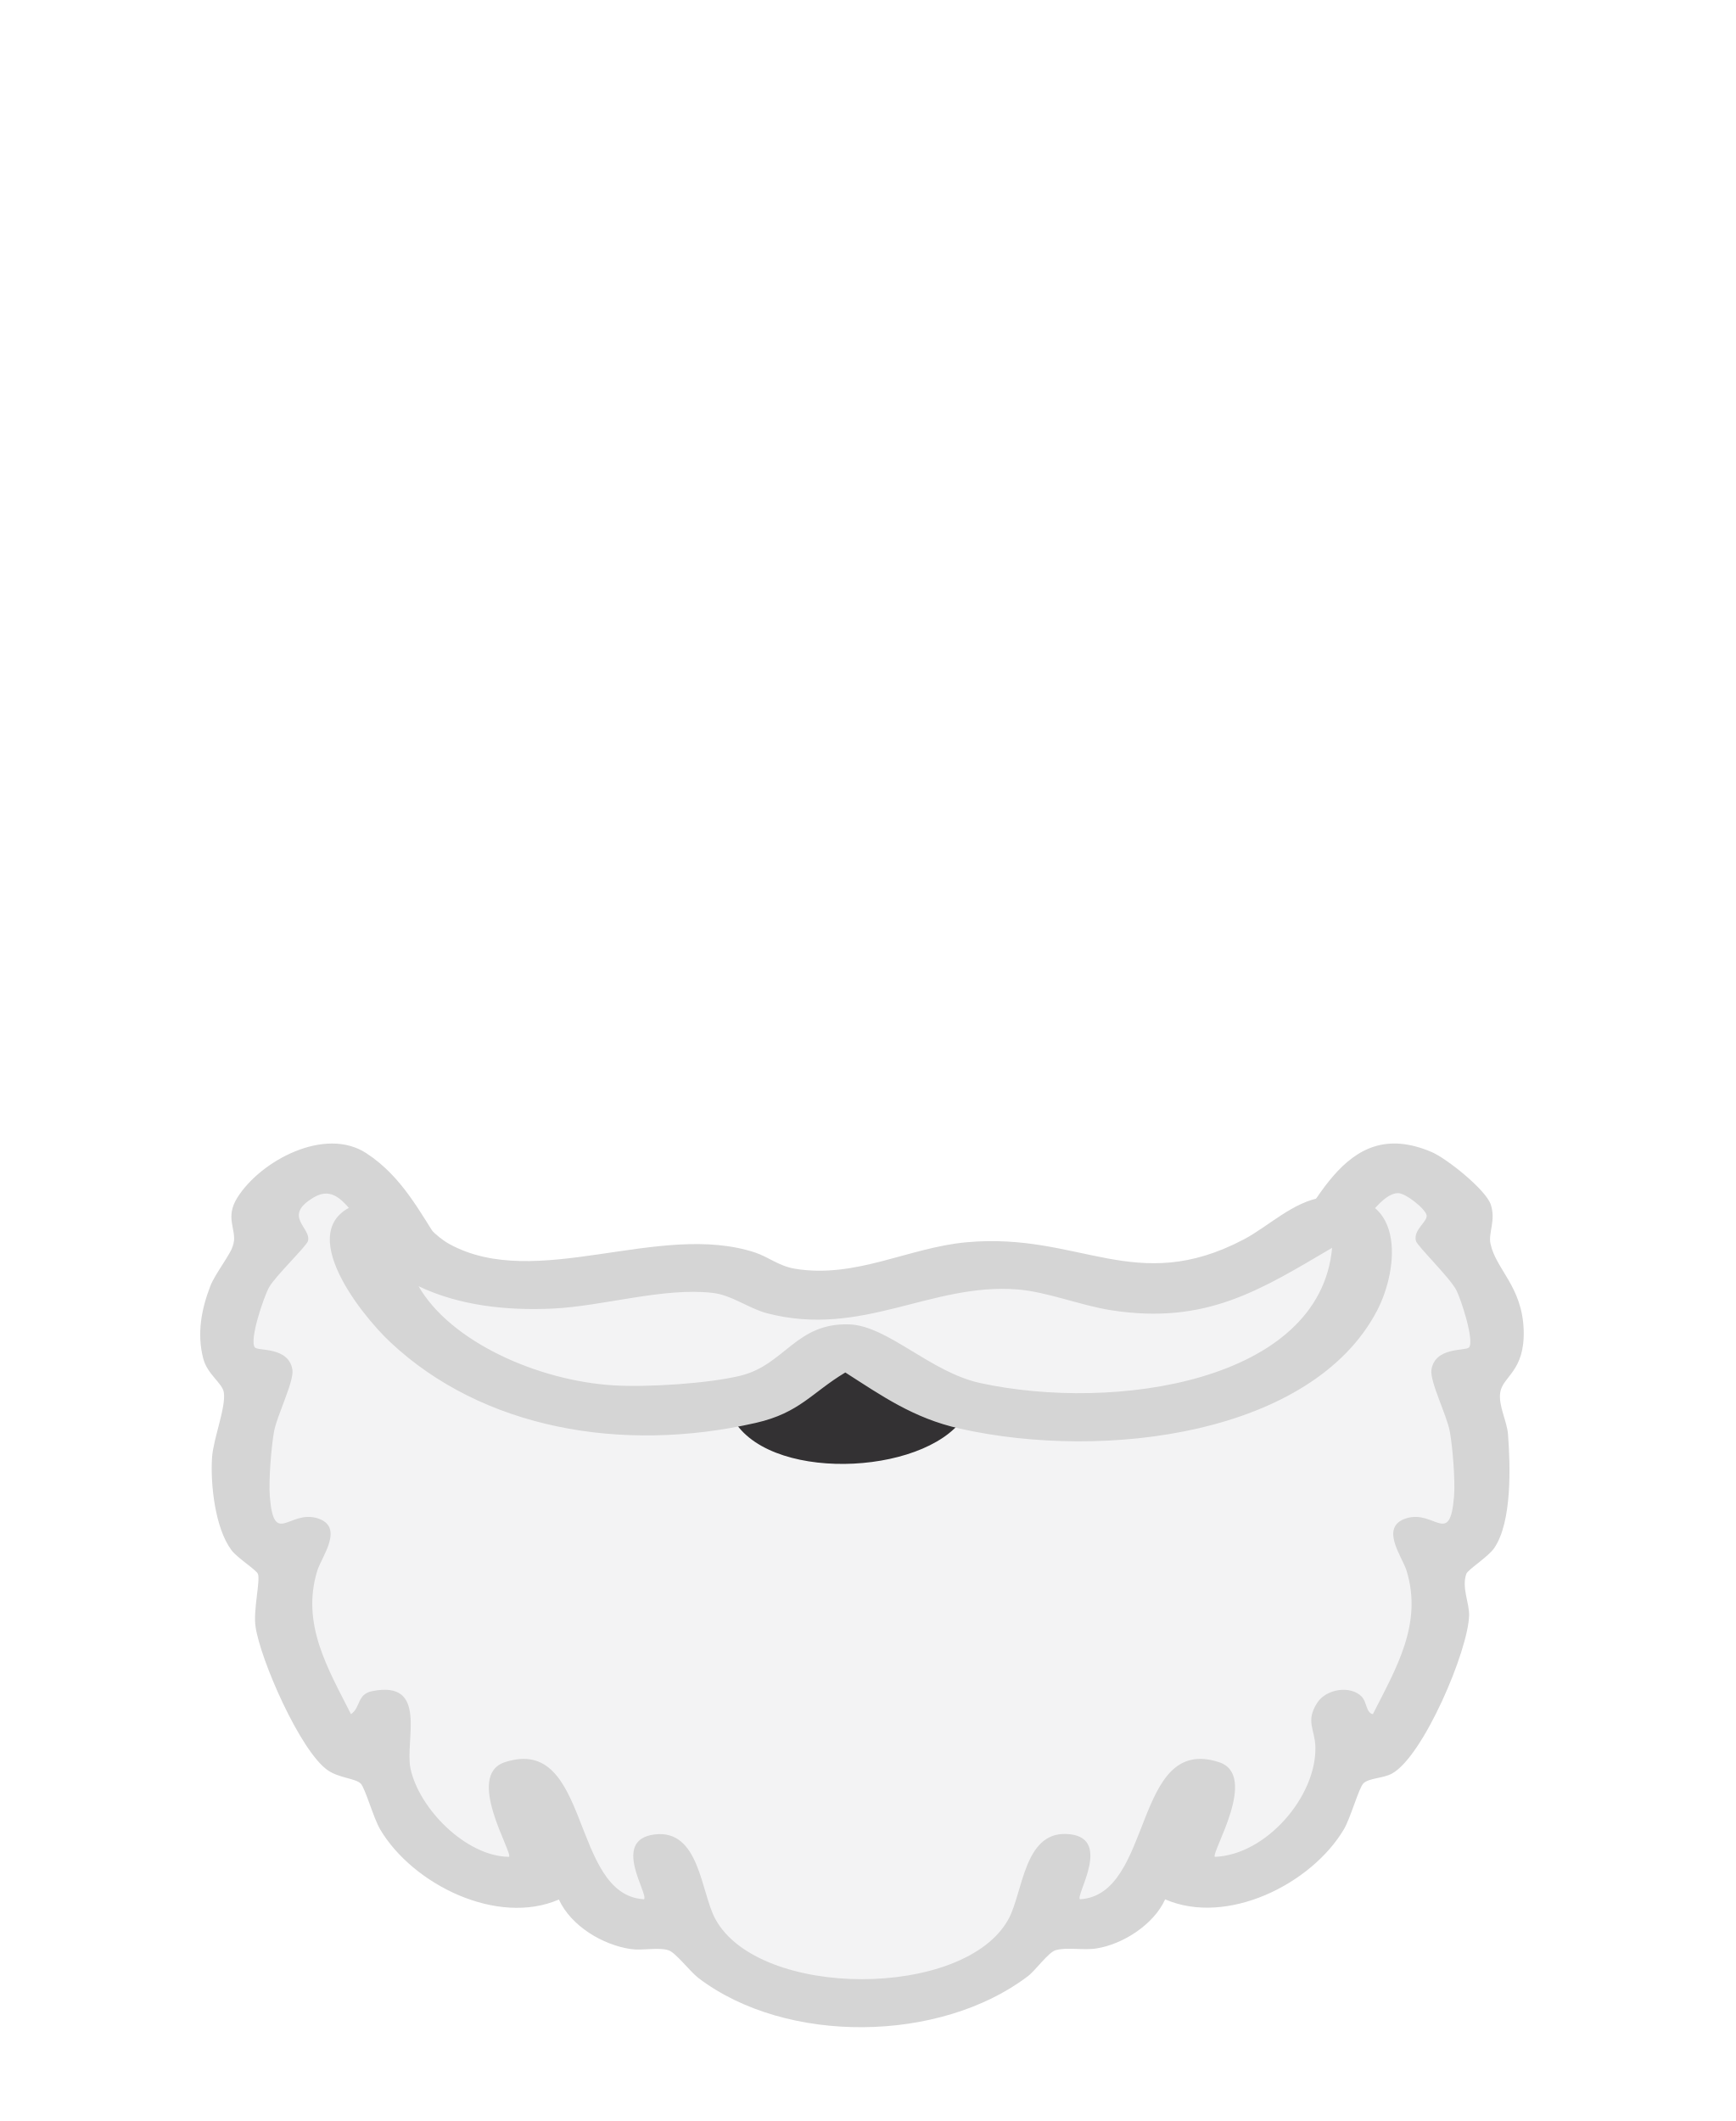
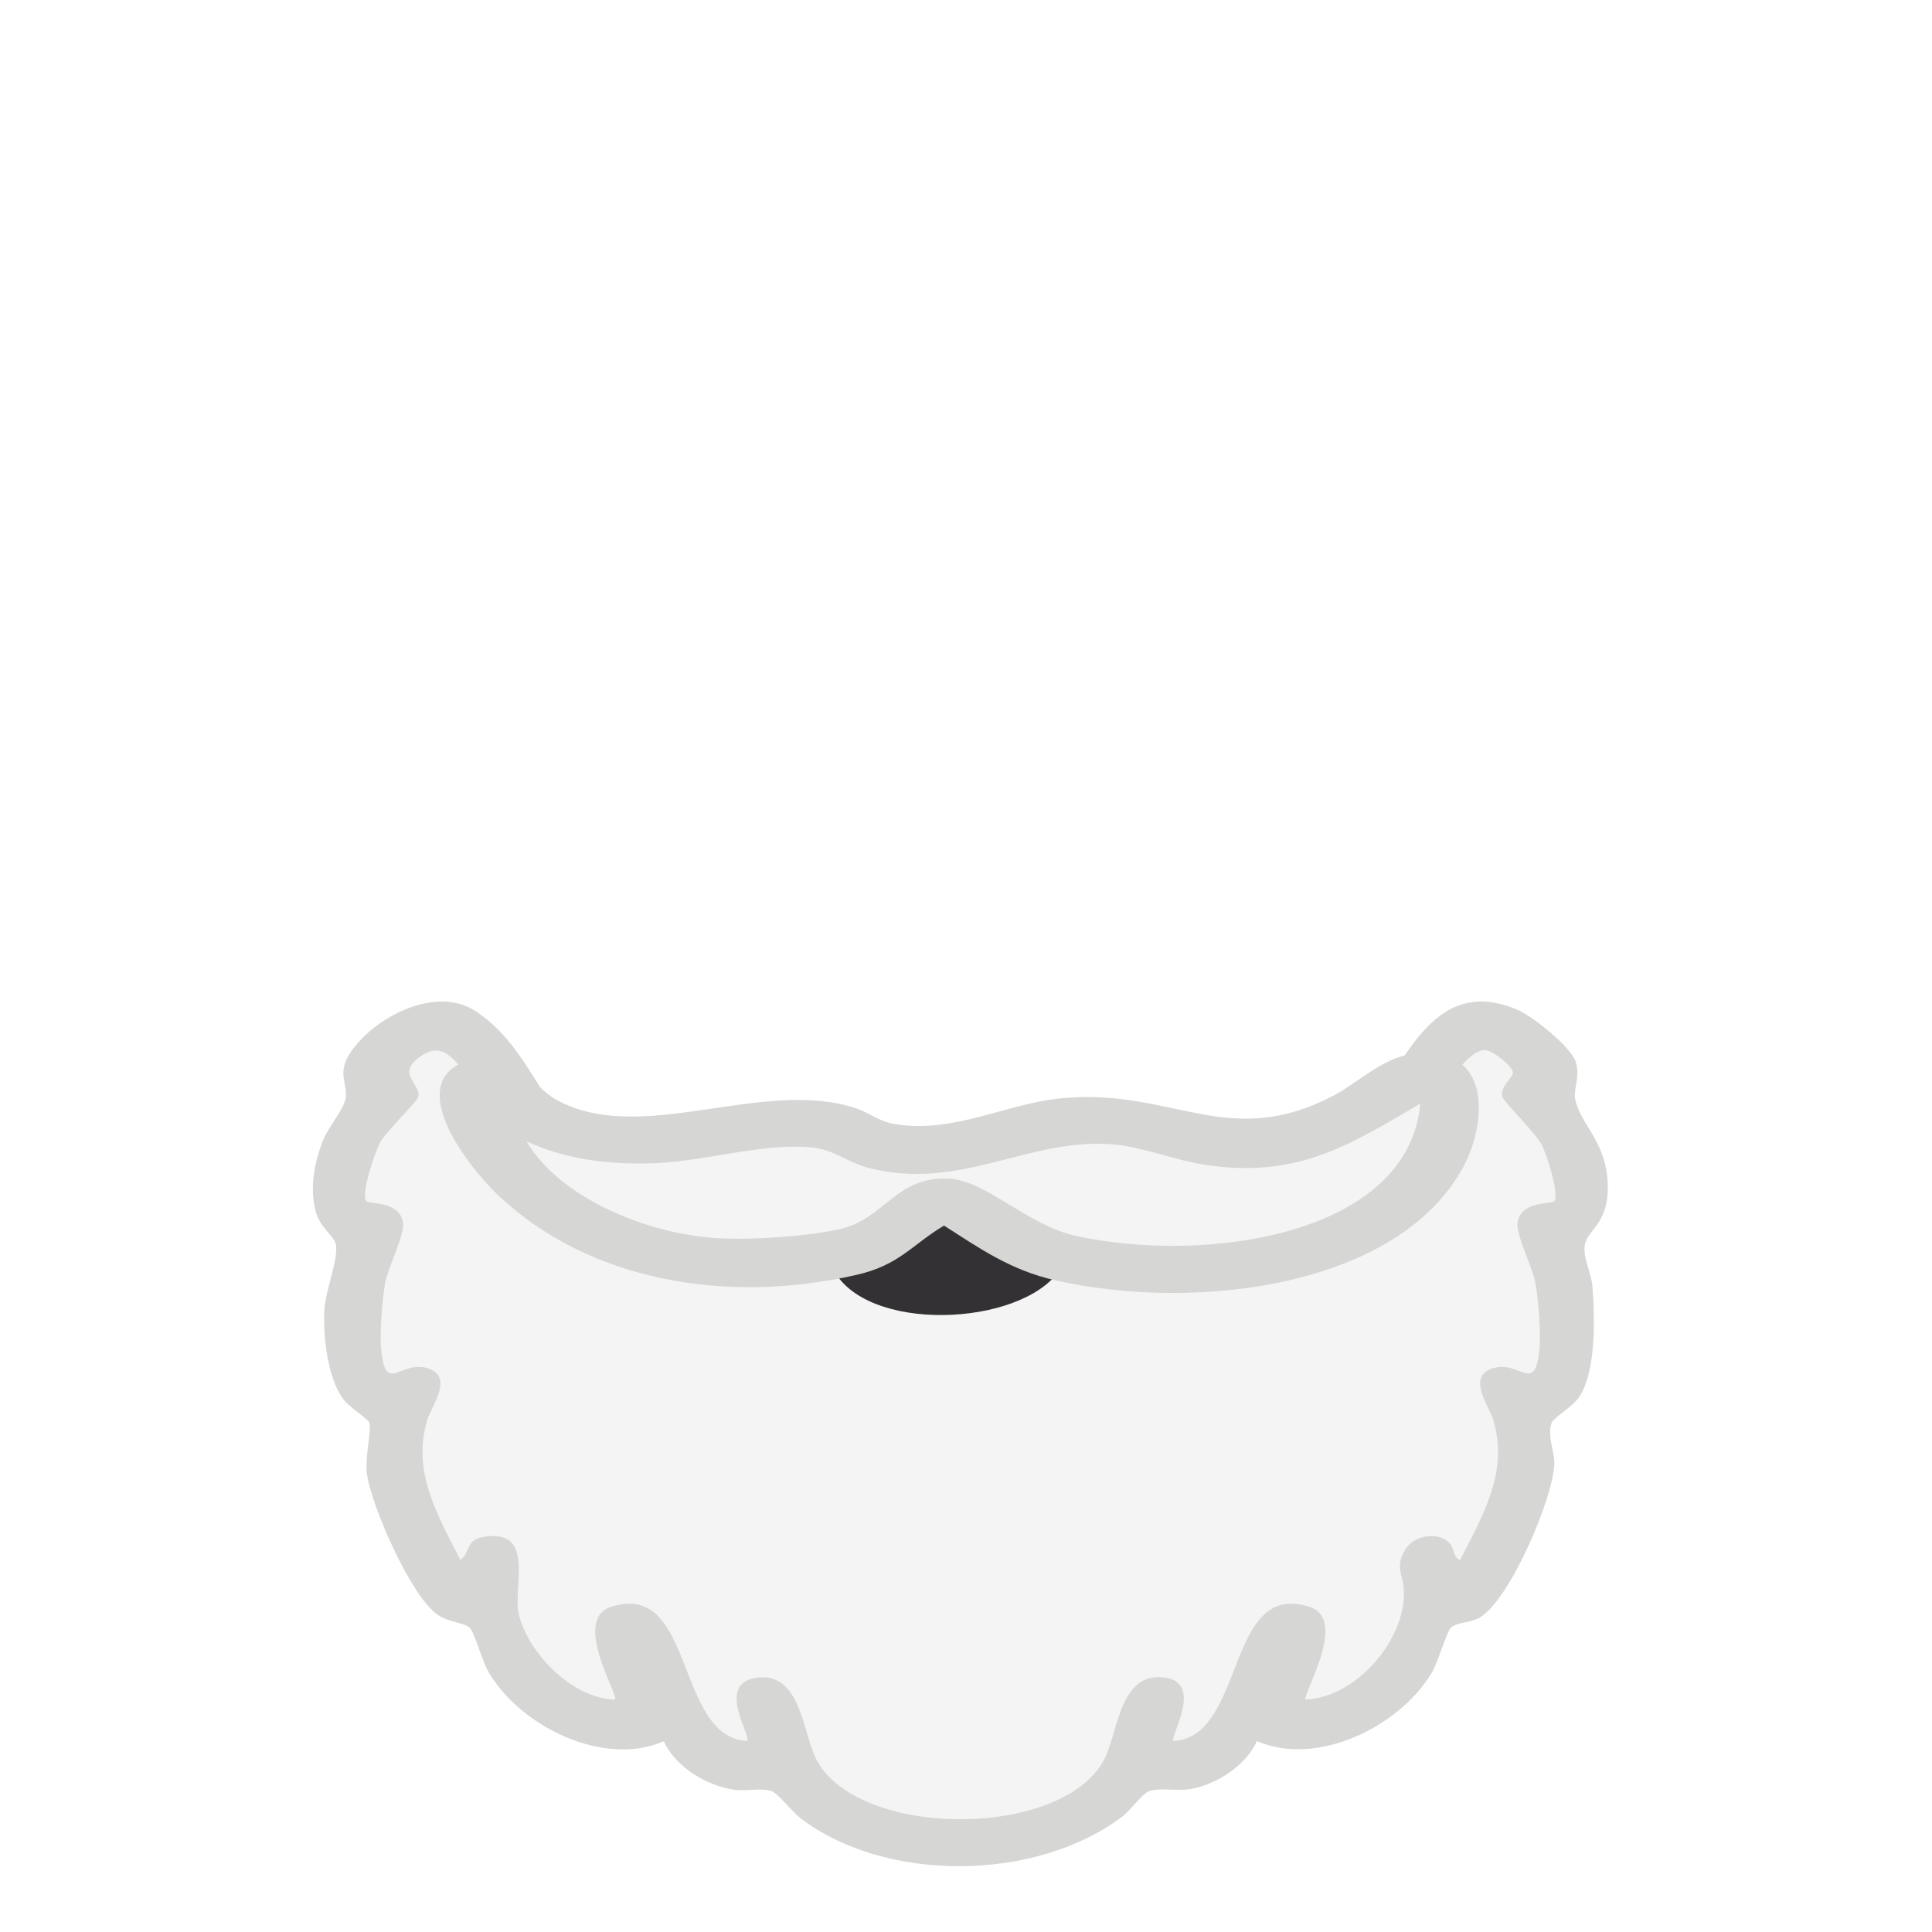
- <svg xmlns="http://www.w3.org/2000/svg" id="Mouth-Slot" viewBox="0 0 450 550">
+ <svg xmlns="http://www.w3.org/2000/svg" id="Mouth-Slot" viewBox="0 0 512 512">
  <defs>
    <style>
      .cls-1 {
-         fill: #f3f3f4;
+         fill: #333133;
      }

      .cls-2 {
-         fill: #333133;
+         fill: #f4f4f4;
      }

      .cls-3 {
-         fill: #d5d5d5;
+         fill: #d6d6d5;
      }
    </style>
  </defs>
  <g id="santa_beard" data-name="santa beard">
    <g>
-       <path class="cls-1" d="M380.9,382.33c-4.28,13.68-11.13,26.53-12.94,40.88-.46,3.62-.59,7.32-1.59,10.79-2.61,9.04-10.37,14.71-16.09,21.74-8.6,10.58-14.55,26.26-27.14,28.85-5.21,1.07-10.61-.48-15.85.35-4.78.75-9.12,3.43-13.34,6.05-9.55,5.94-19.1,11.88-28.64,17.83-10.91,6.79-10.07,6.9-22.31,9.68-12.24,2.78-37.98,7.64-47.36-1.57-3.43-3.37-6.18-7.6-9.89-10.58-3.83-3.08-8.45-4.63-12.98-6.14-12.07-4.02-24.14-8.03-36.21-12.05-11.49-3.82-23.65-8.12-31.39-18.33-5.69-7.5-8.71-17.88-16.29-22.88-.94-.62-2.01-1.25-2.36-2.4s.82-2.7,1.71-1.99c-7.51-5.26-10.83-15.38-13.65-24.76-5.4-18.01-10.86-36.35-11.2-55.34-.13-7.49.53-15.06-.62-22.44-.77-4.96-2.36-9.76-2.69-14.77-.66-9.95,17.64-11.43,22.39-19.89.94-1.68,2.2-3.53,3.97-3.57,1.1-.02,2.09.68,2.99,1.38,18.27,14.34,13.85,31.97,33.02,44.75,13.13,8.75,29.03,10.29,44.31,11.11,33.65,1.82,67.41,1.24,101-1.73,4.8-5.57,12.8-4.56,19.73-4.38,17,.44,33.83-7.41,46.05-20.47,6.25-6.68,19.28-17.1,24.21-24.96,2.51-4-.65-.34,2.27-3.98,2.24-2.78,8.56-.21,12-1,5.94-1.37,7.13,5.3,8.68,10.32,3.11,10.05,4.88,20.62,5.24,31.25.44,12.95-1.2,26.01-5.03,38.27Z" />
-       <path class="cls-3" d="M302.09,492.56c-2.93,6.45-10.86,11.61-17.83,12.7-3.43.53-7.71-.4-10.55.45-1.94.58-5.16,5.21-7.23,6.77-22.75,17.25-62.6,17.79-85.39.44-2.15-1.64-5.96-6.67-7.79-7.21-2.78-.83-6.61.16-9.71-.29-7.36-1.07-15.53-6-18.68-12.85-15.98,6.94-37.84-3.88-46.32-18.15-1.75-2.94-3.92-10.82-5.07-11.93-1.45-1.39-5.6-1.4-8.55-3.45-7.11-4.94-17.49-28.69-18.72-37.28-.61-4.26,1.26-11.74.64-13.59-.36-1.06-5.35-4.15-6.87-6.19-4.25-5.68-5.49-17.08-5.04-24.03.32-4.88,3.67-13.07,3.05-16.91-.38-2.39-4.26-4.63-5.33-8.74-1.67-6.41-.5-12.77,1.83-18.8,1.32-3.4,5.52-8.49,6.04-10.99.8-3.82-2.33-6.71.99-11.98,6.04-9.6,22.72-18.48,33.41-11.5,18.71,12.23,18.1,36.72,47.53,47.47,24,8.77,84.61,6.84,112.06,6.02s55.12-.53,74.48-23.52c11.64-13.82,18.76-40.3,42.2-30.25,3.87,1.66,14.08,9.79,15.32,13.67,1.32,4.11-.7,7.26-.1,10.08,1.41,6.69,8.26,11.12,8.61,22.44.32,10.67-5.4,11.93-6.07,16.08-.56,3.46,1.74,7.41,2.01,10.96.61,8.15,1.07,22.62-3.56,29.42-1.6,2.36-6.87,5.6-7.26,6.73-1.24,3.58.8,7.53.73,10.73-.21,9.13-11.85,36.52-19.97,41.03-2.3,1.28-5.94,1.13-7.44,2.56-1.15,1.1-3.33,9-5.07,11.93-8.48,14.26-30.33,25.09-46.32,18.15ZM380.9,349.41c1.44-1.7-2.08-12.59-3.35-14.96-1.73-3.24-10.08-11.36-10.42-12.66-.75-2.89,3.05-5,2.77-6.65s-5.42-5.75-7.4-5.75c-6.41.01-15.29,18.82-19.09,24.02-24.02,32.89-59.36,29.93-95.9,31.1-31.37,1-94.05,4.02-121.18-10.84-20.7-11.34-21.37-23.29-34.35-38.65-2.93-3.47-5.79-7.34-10.54-4.57-8.39,4.89-.68,7.89-1.58,11.34-.34,1.31-8.44,9.09-10.08,12-1.39,2.47-5.23,13.8-3.69,15.62.83.98,8.81-.25,9.73,5.81.45,2.97-4,11.86-4.74,15.87s-1.45,12.83-1.12,16.96c1.07,13.17,5.06,3.41,12.34,5.65,7.14,2.2,1.07,10.02-.03,13.59-4.24,13.82,2.73,25.34,8.73,37.21,2.55-1.72,1.52-5.17,5.51-5.97,14.62-2.92,8.41,12.85,9.92,20.04,2.18,10.38,14.35,22.81,25.55,22.93,1.07-1.04-11.5-21.15-1.06-24.55,22.33-7.27,16.89,34.48,36.06,35.55,1.29-1.3-8.64-15.42,2.78-16.81,11.6-1.41,11.96,14.95,15.68,21.86,11.24,20.91,64.86,20.9,76.1,0,3.68-6.85,3.98-22.35,14.86-21.98,12.47.42,2.45,15.76,3.6,16.93,19.17-1.08,13.72-42.82,36.06-35.55,10.44,3.4-2.13,23.51-1.06,24.55,13.28-.49,26.38-15.68,26.06-28.51-.11-4.54-2.63-6.65.48-11.44,2.34-3.61,8.6-4.58,11.51-1.61,1.4,1.43,1.14,4.24,2.92,4.56,6-11.87,12.97-23.39,8.73-37.21-1.09-3.57-7.17-11.39-.03-13.59,7.28-2.24,11.27,7.52,12.34-5.65.34-4.13-.35-12.84-1.12-16.96s-5.19-12.9-4.74-15.87c.91-6.05,8.9-4.83,9.73-5.81Z" />
+       <path class="cls-2" d="M411.9,351.22c-4.28,13.68-11.13,26.53-12.94,40.88-.46,3.62-.59,7.32-1.59,10.79-2.61,9.04-10.37,14.71-16.09,21.74-8.6,10.58-14.55,26.26-27.14,28.85-5.21,1.07-10.61-.48-15.85.35-4.78.75-9.12,3.43-13.34,6.05-9.55,5.94-19.1,11.88-28.64,17.83-10.91,6.79-10.07,6.9-22.31,9.68-12.24,2.78-37.98,7.64-47.36-1.57-3.43-3.37-6.18-7.6-9.89-10.58-3.83-3.08-8.45-4.63-12.98-6.14-12.07-4.02-24.14-8.03-36.21-12.05-11.49-3.82-23.65-8.12-31.39-18.33-5.69-7.5-8.71-17.88-16.29-22.88-.94-.62-2.01-1.25-2.36-2.4s.82-2.7,1.71-1.99c-7.51-5.26-10.83-15.38-13.65-24.76-5.4-18.01-10.86-36.35-11.2-55.34-.13-7.49.53-15.06-.62-22.44-.77-4.96-2.36-9.76-2.69-14.77-.66-9.95,17.64-11.43,22.39-19.89.94-1.68,2.2-3.53,3.97-3.57,1.1-.02,2.09.68,2.99,1.38,18.27,14.34,13.85,31.97,33.02,44.75,13.13,8.75,29.03,10.29,44.31,11.11,33.65,1.82,67.41,1.24,101-1.73,4.8-5.57,12.8-4.56,19.73-4.38,17,.44,33.83-7.41,46.05-20.47,6.25-6.68,19.28-17.1,24.21-24.96,2.51-4-.65-.34,2.27-3.98,2.24-2.78,8.56-.21,12-1,5.94-1.37,7.13,5.3,8.68,10.32,3.11,10.05,4.88,20.62,5.24,31.25.44,12.95-1.2,26.01-5.03,38.27Z" />
+       <path class="cls-3" d="M333.09,461.45c-2.93,6.45-10.86,11.61-17.83,12.7-3.43.53-7.71-.4-10.55.45-1.94.58-5.16,5.21-7.23,6.77-22.75,17.25-62.6,17.79-85.39.44-2.15-1.64-5.96-6.67-7.79-7.21-2.78-.83-6.61.16-9.71-.29-7.36-1.07-15.53-6-18.68-12.85-15.98,6.94-37.84-3.88-46.32-18.15-1.75-2.94-3.92-10.82-5.07-11.93-1.45-1.39-5.6-1.4-8.55-3.45-7.11-4.94-17.49-28.69-18.72-37.28-.61-4.26,1.26-11.74.64-13.59-.36-1.06-5.35-4.15-6.87-6.19-4.25-5.68-5.49-17.08-5.04-24.03.32-4.88,3.67-13.07,3.05-16.91-.38-2.39-4.26-4.63-5.33-8.74-1.67-6.41-.5-12.77,1.83-18.8,1.32-3.4,5.52-8.49,6.04-10.99.8-3.82-2.33-6.71.99-11.98,6.04-9.6,22.72-18.48,33.41-11.5,18.71,12.23,18.1,36.72,47.53,47.47,24,8.77,84.61,6.84,112.06,6.02s55.12-.53,74.48-23.52c11.64-13.82,18.76-40.3,42.2-30.25,3.87,1.66,14.08,9.79,15.32,13.67,1.32,4.11-.7,7.26-.1,10.08,1.41,6.69,8.26,11.12,8.61,22.44.32,10.67-5.4,11.93-6.07,16.08-.56,3.46,1.74,7.41,2.01,10.96.61,8.15,1.07,22.62-3.56,29.42-1.6,2.36-6.87,5.6-7.26,6.73-1.24,3.58.8,7.53.73,10.73-.21,9.13-11.85,36.52-19.97,41.03-2.3,1.28-5.94,1.13-7.44,2.56-1.15,1.1-3.33,9-5.07,11.93-8.48,14.26-30.33,25.09-46.32,18.15ZM411.9,318.3c1.44-1.7-2.08-12.59-3.35-14.96-1.73-3.24-10.08-11.36-10.42-12.66-.75-2.89,3.05-5,2.77-6.65s-5.42-5.75-7.4-5.75c-6.41.01-15.29,18.82-19.09,24.02-24.02,32.89-59.36,29.93-95.9,31.1-31.37,1-94.05,4.02-121.18-10.84-20.7-11.34-21.37-23.29-34.35-38.65-2.93-3.47-5.79-7.34-10.54-4.57-8.39,4.89-.68,7.89-1.58,11.34-.34,1.31-8.44,9.09-10.08,12-1.39,2.47-5.23,13.8-3.69,15.62.83.98,8.81-.25,9.73,5.81.45,2.97-4,11.86-4.74,15.87s-1.45,12.83-1.12,16.96c1.07,13.17,5.06,3.41,12.34,5.65,7.14,2.2,1.07,10.02-.03,13.59-4.24,13.82,2.73,25.34,8.73,37.21,2.55-1.72,1.52-5.17,5.51-5.97,14.62-2.92,8.41,12.85,9.92,20.04,2.18,10.38,14.35,22.81,25.55,22.93,1.07-1.04-11.5-21.15-1.06-24.55,22.33-7.27,16.89,34.48,36.06,35.55,1.29-1.3-8.64-15.42,2.78-16.81,11.6-1.41,11.96,14.95,15.68,21.86,11.24,20.91,64.86,20.9,76.1,0,3.68-6.85,3.98-22.35,14.86-21.98,12.47.42,2.45,15.76,3.6,16.93,19.17-1.08,13.72-42.82,36.06-35.55,10.44,3.4-2.13,23.51-1.06,24.55,13.28-.49,26.38-15.68,26.06-28.51-.11-4.54-2.63-6.65.48-11.44,2.34-3.61,8.6-4.58,11.51-1.61,1.4,1.43,1.14,4.24,2.92,4.56,6-11.87,12.97-23.39,8.73-37.21-1.09-3.57-7.17-11.39-.03-13.59,7.28-2.24,11.27,7.52,12.34-5.65.34-4.13-.35-12.84-1.12-16.96s-5.19-12.9-4.74-15.87c.91-6.05,8.9-4.83,9.73-5.81Z" />
    </g>
-     <path class="cls-2" d="M249.85,348.33c4.88,3.7,3.23,13.49.84,17.97-8.49,15.91-49.68,18.56-60.12,2.47-3.34-5.14-4.85-11.6-2.25-17.09,3.83-8.09,11.96-3.52,19.84-2.99,4.31.29,11.26.26,15.61.03,6.93-.37,20.91-4.31,26.08-.39Z" />
-     <path class="cls-1" d="M129.35,358.83c11.87,4.3,24.72,4.83,37.34,5.24,12.36.4,25.58.51,35.97-6.21,3.95-2.56,7.52-6.11,12.14-7,4.85-.93,9.68,1.28,14.17,3.34,20.58,9.43,42.87,16.75,65.45,15.14s45.47-13.74,54.76-34.38c2.39-5.31,3-13.07-2.27-15.55-2.1-.99-4.58-.75-6.81-.11-6.3,1.82-11.3,6.53-17.12,9.56-10.14,5.28-22.22,5.18-33.54,3.63-11.33-1.54-22.55-4.41-33.98-4.23-14.27.23-28.17,5.21-42.45,5.24-13.66.03-26.98-4.47-40.64-5.01-19.92-.79-40.52,6.78-59.4.38-2.41-.81-4.85-1.86-7.38-1.65-4.72.4-5.63,4.36-3.17,7.65,2.31,3.1,3.84,6.69,6.3,9.74,5.3,6.58,12.74,11.33,20.64,14.19Z" />
-     <path class="cls-3" d="M343.07,310.48c21.88-2.86,19.68,18.5,13.97,29.41-16.79,32.03-70.42,39.05-108.24,30.55-11.99-2.7-20.18-8.5-29.62-14.54-8.68,5.2-11.8,10.46-23.16,13.06-34.95,7.99-71.02,1.42-94.8-20.9-8.09-7.59-26.63-31.12-6.97-36.31,11.82-3.12,14.97,6.83,22.24,10.83,22.51,12.38,54.42-5.99,79.31,2.22,3.45,1.14,6.14,3.51,10.33,4.2,15.77,2.6,29.46-5.51,44.51-6.87,29.35-2.66,43.74,14.02,71.83-.72,6.37-3.34,12.94-9.93,20.6-10.93ZM108.52,333.52c8.3,14.43,30.86,24.46,50.4,25.71,8.71.56,24.82-.45,33.17-2.52,11.4-2.83,14.33-13.75,28.13-13.28,9.95.34,21.01,12.41,33.98,15.22,34.78,7.54,88.05-.32,91.2-35.08-18.59,10.92-32.62,19.99-57.17,16.21-8.03-1.24-16.68-4.8-24.39-5.41-22.45-1.79-40.28,12.58-64.9,6.19-4.77-1.24-9.17-4.73-14.15-5.3-12.8-1.47-28.36,3.45-41.48,4.07-12.1.57-24.3-.8-34.79-5.8Z" />
+     <path class="cls-1" d="M280.85,317.22c4.88,3.7,3.23,13.49.84,17.97-8.49,15.91-49.68,18.56-60.12,2.47-3.34-5.14-4.85-11.6-2.25-17.09,3.83-8.09,11.96-3.52,19.84-2.99,4.31.29,11.26.26,15.61.03,6.93-.37,20.91-4.31,26.08-.39Z" />
+     <path class="cls-2" d="M160.35,327.72c11.87,4.3,24.72,4.83,37.34,5.24,12.36.4,25.58.51,35.97-6.21,3.95-2.56,7.52-6.11,12.14-7,4.85-.93,9.68,1.28,14.17,3.34,20.58,9.43,42.87,16.75,65.45,15.14s45.47-13.74,54.76-34.38c2.39-5.31,3-13.07-2.27-15.55-2.1-.99-4.58-.75-6.81-.11-6.3,1.82-11.3,6.53-17.12,9.56-10.14,5.28-22.22,5.18-33.54,3.63-11.33-1.54-22.55-4.41-33.98-4.23-14.27.23-28.17,5.21-42.45,5.24-13.66.03-26.98-4.47-40.64-5.01-19.92-.79-40.52,6.78-59.4.38-2.41-.81-4.85-1.86-7.38-1.65-4.72.4-5.63,4.36-3.17,7.65,2.31,3.1,3.84,6.69,6.3,9.74,5.3,6.58,12.74,11.33,20.64,14.19Z" />
+     <path class="cls-3" d="M374.07,279.37c21.88-2.86,19.68,18.5,13.97,29.41-16.79,32.03-70.42,39.05-108.24,30.55-11.99-2.7-20.18-8.5-29.62-14.54-8.68,5.2-11.8,10.46-23.16,13.06-34.95,7.99-71.02,1.42-94.8-20.9-8.09-7.59-26.63-31.12-6.97-36.31,11.82-3.12,14.97,6.83,22.24,10.83,22.51,12.38,54.42-5.99,79.31,2.22,3.45,1.14,6.14,3.51,10.33,4.2,15.77,2.6,29.46-5.51,44.51-6.87,29.35-2.66,43.74,14.02,71.83-.72,6.37-3.34,12.94-9.93,20.6-10.93ZM139.52,302.41c8.3,14.43,30.86,24.46,50.4,25.71,8.71.56,24.82-.45,33.17-2.52,11.4-2.83,14.33-13.75,28.13-13.28,9.95.34,21.01,12.41,33.98,15.22,34.78,7.54,88.05-.32,91.2-35.08-18.59,10.92-32.62,19.99-57.17,16.21-8.03-1.24-16.68-4.8-24.39-5.41-22.45-1.79-40.28,12.58-64.9,6.19-4.77-1.24-9.17-4.73-14.15-5.3-12.8-1.47-28.36,3.45-41.48,4.07-12.1.57-24.3-.8-34.79-5.8Z" />
  </g>
</svg>
